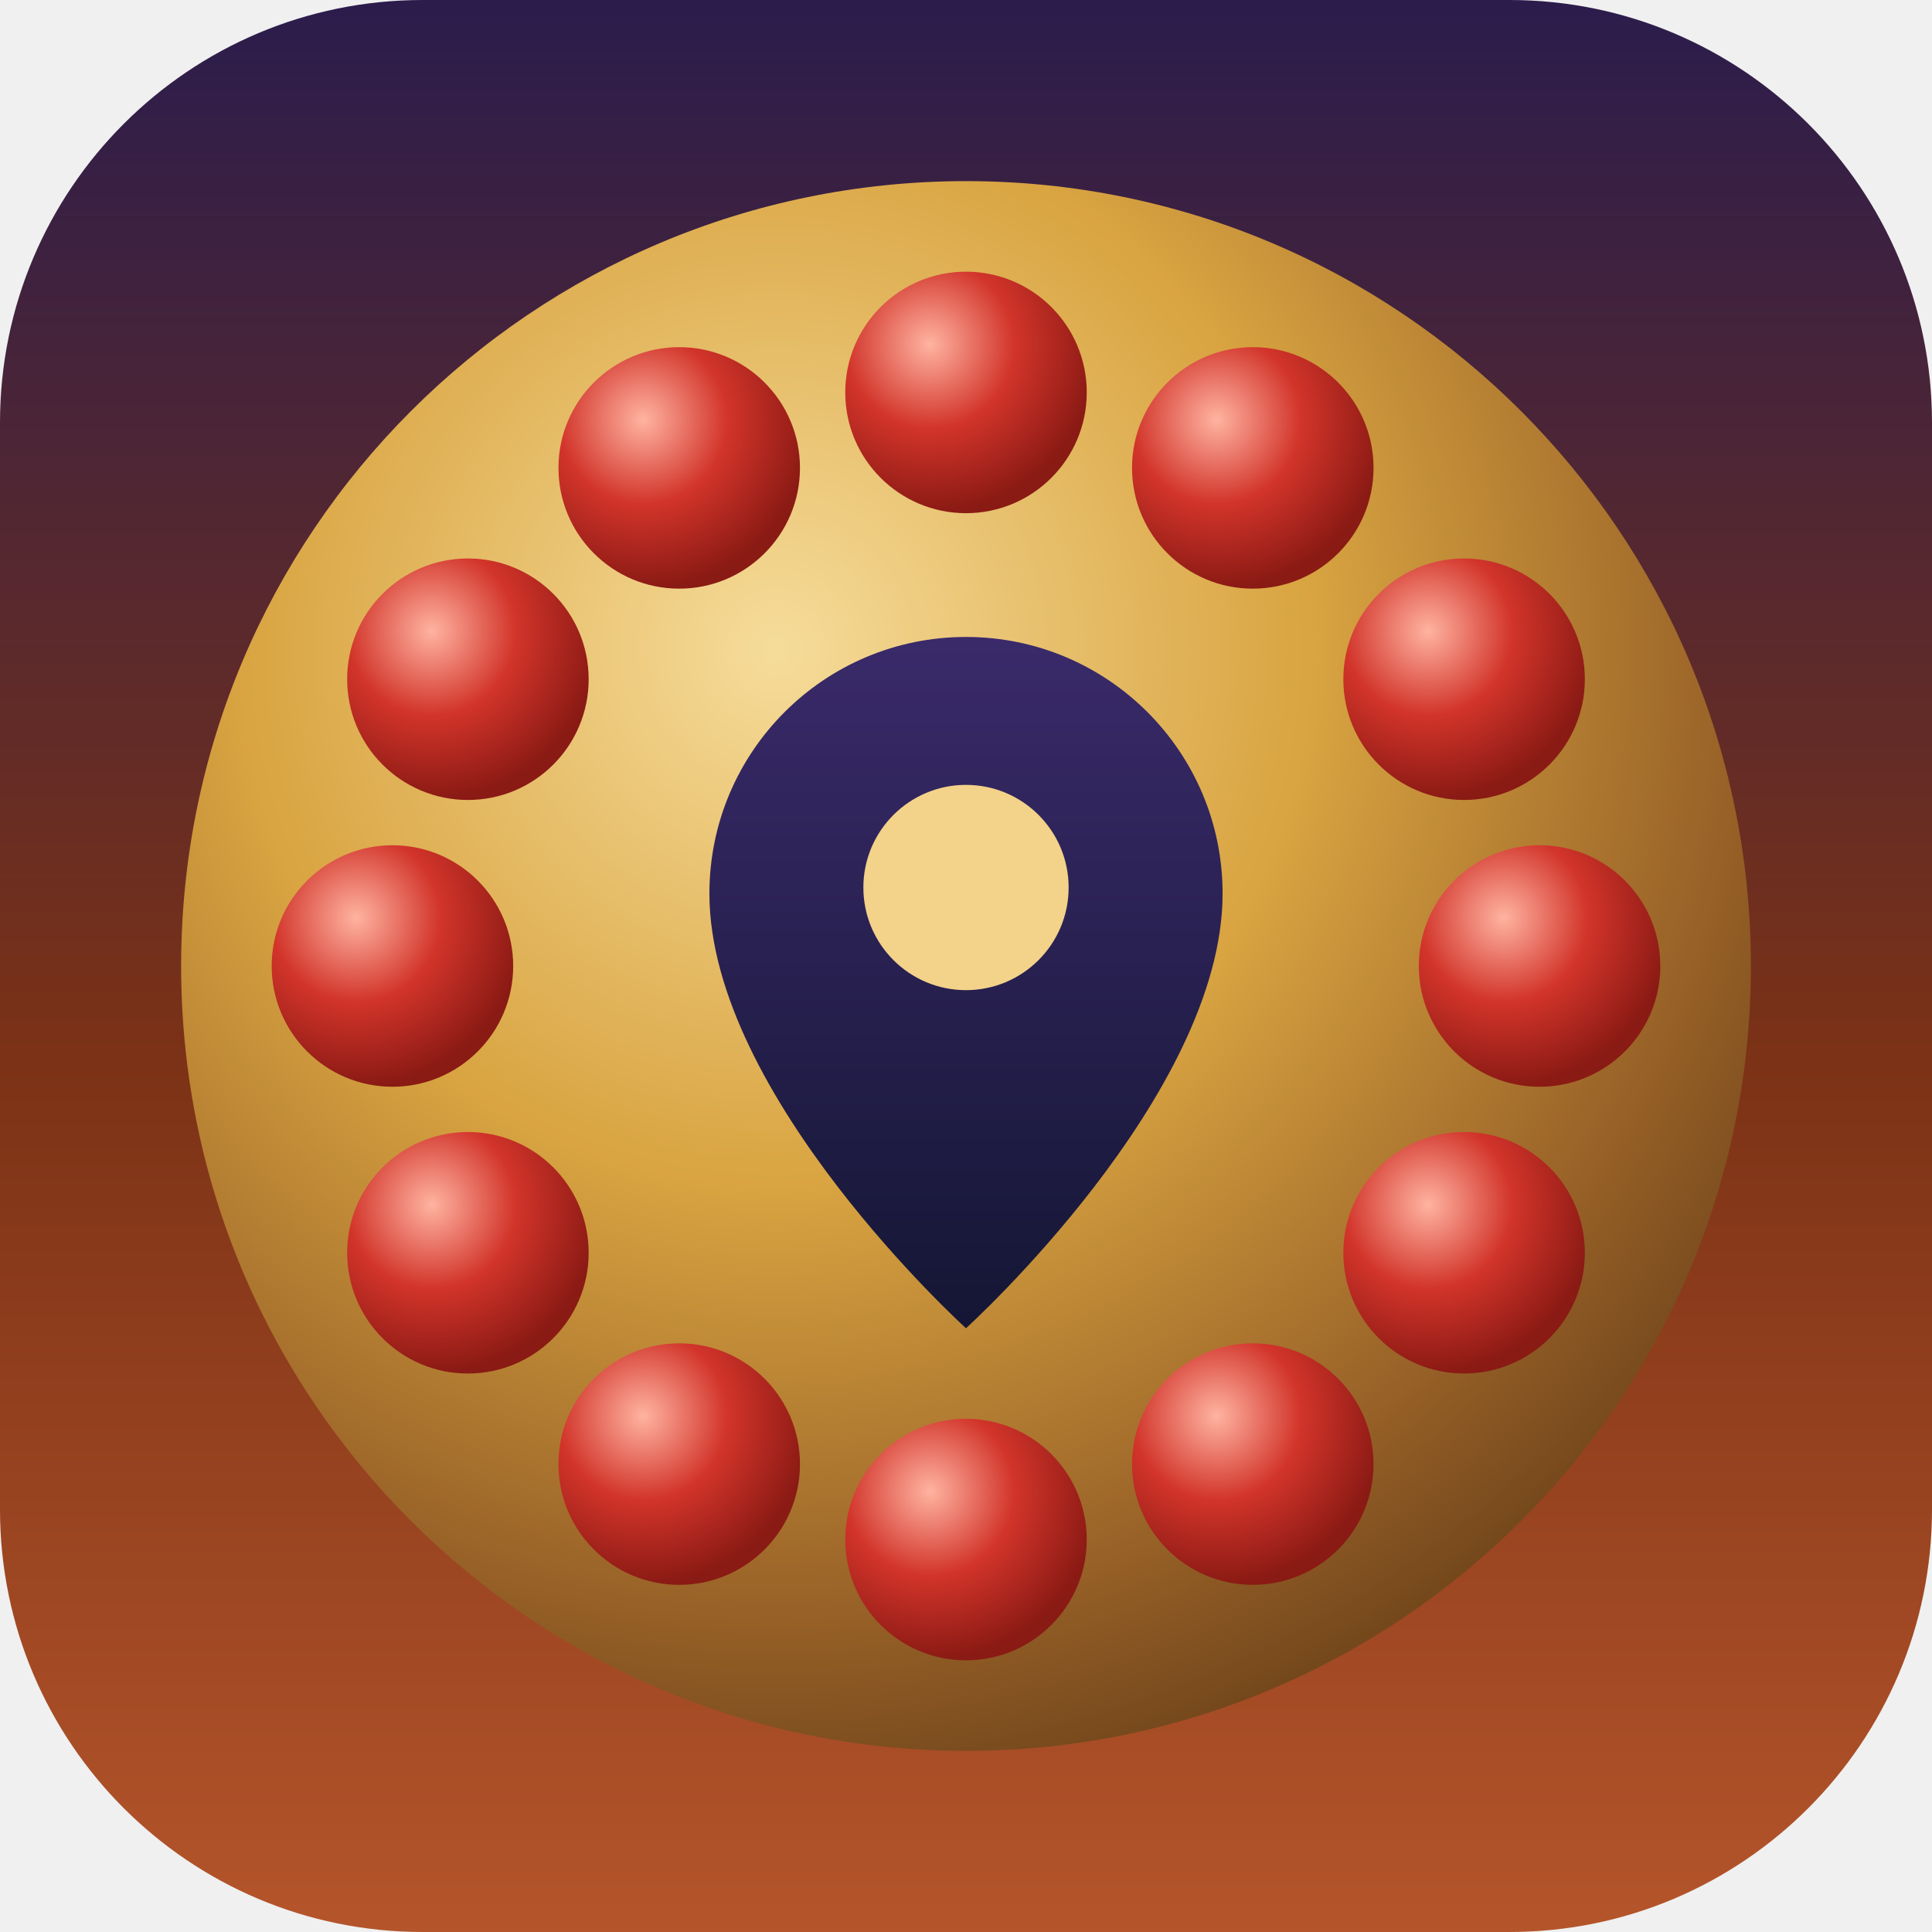
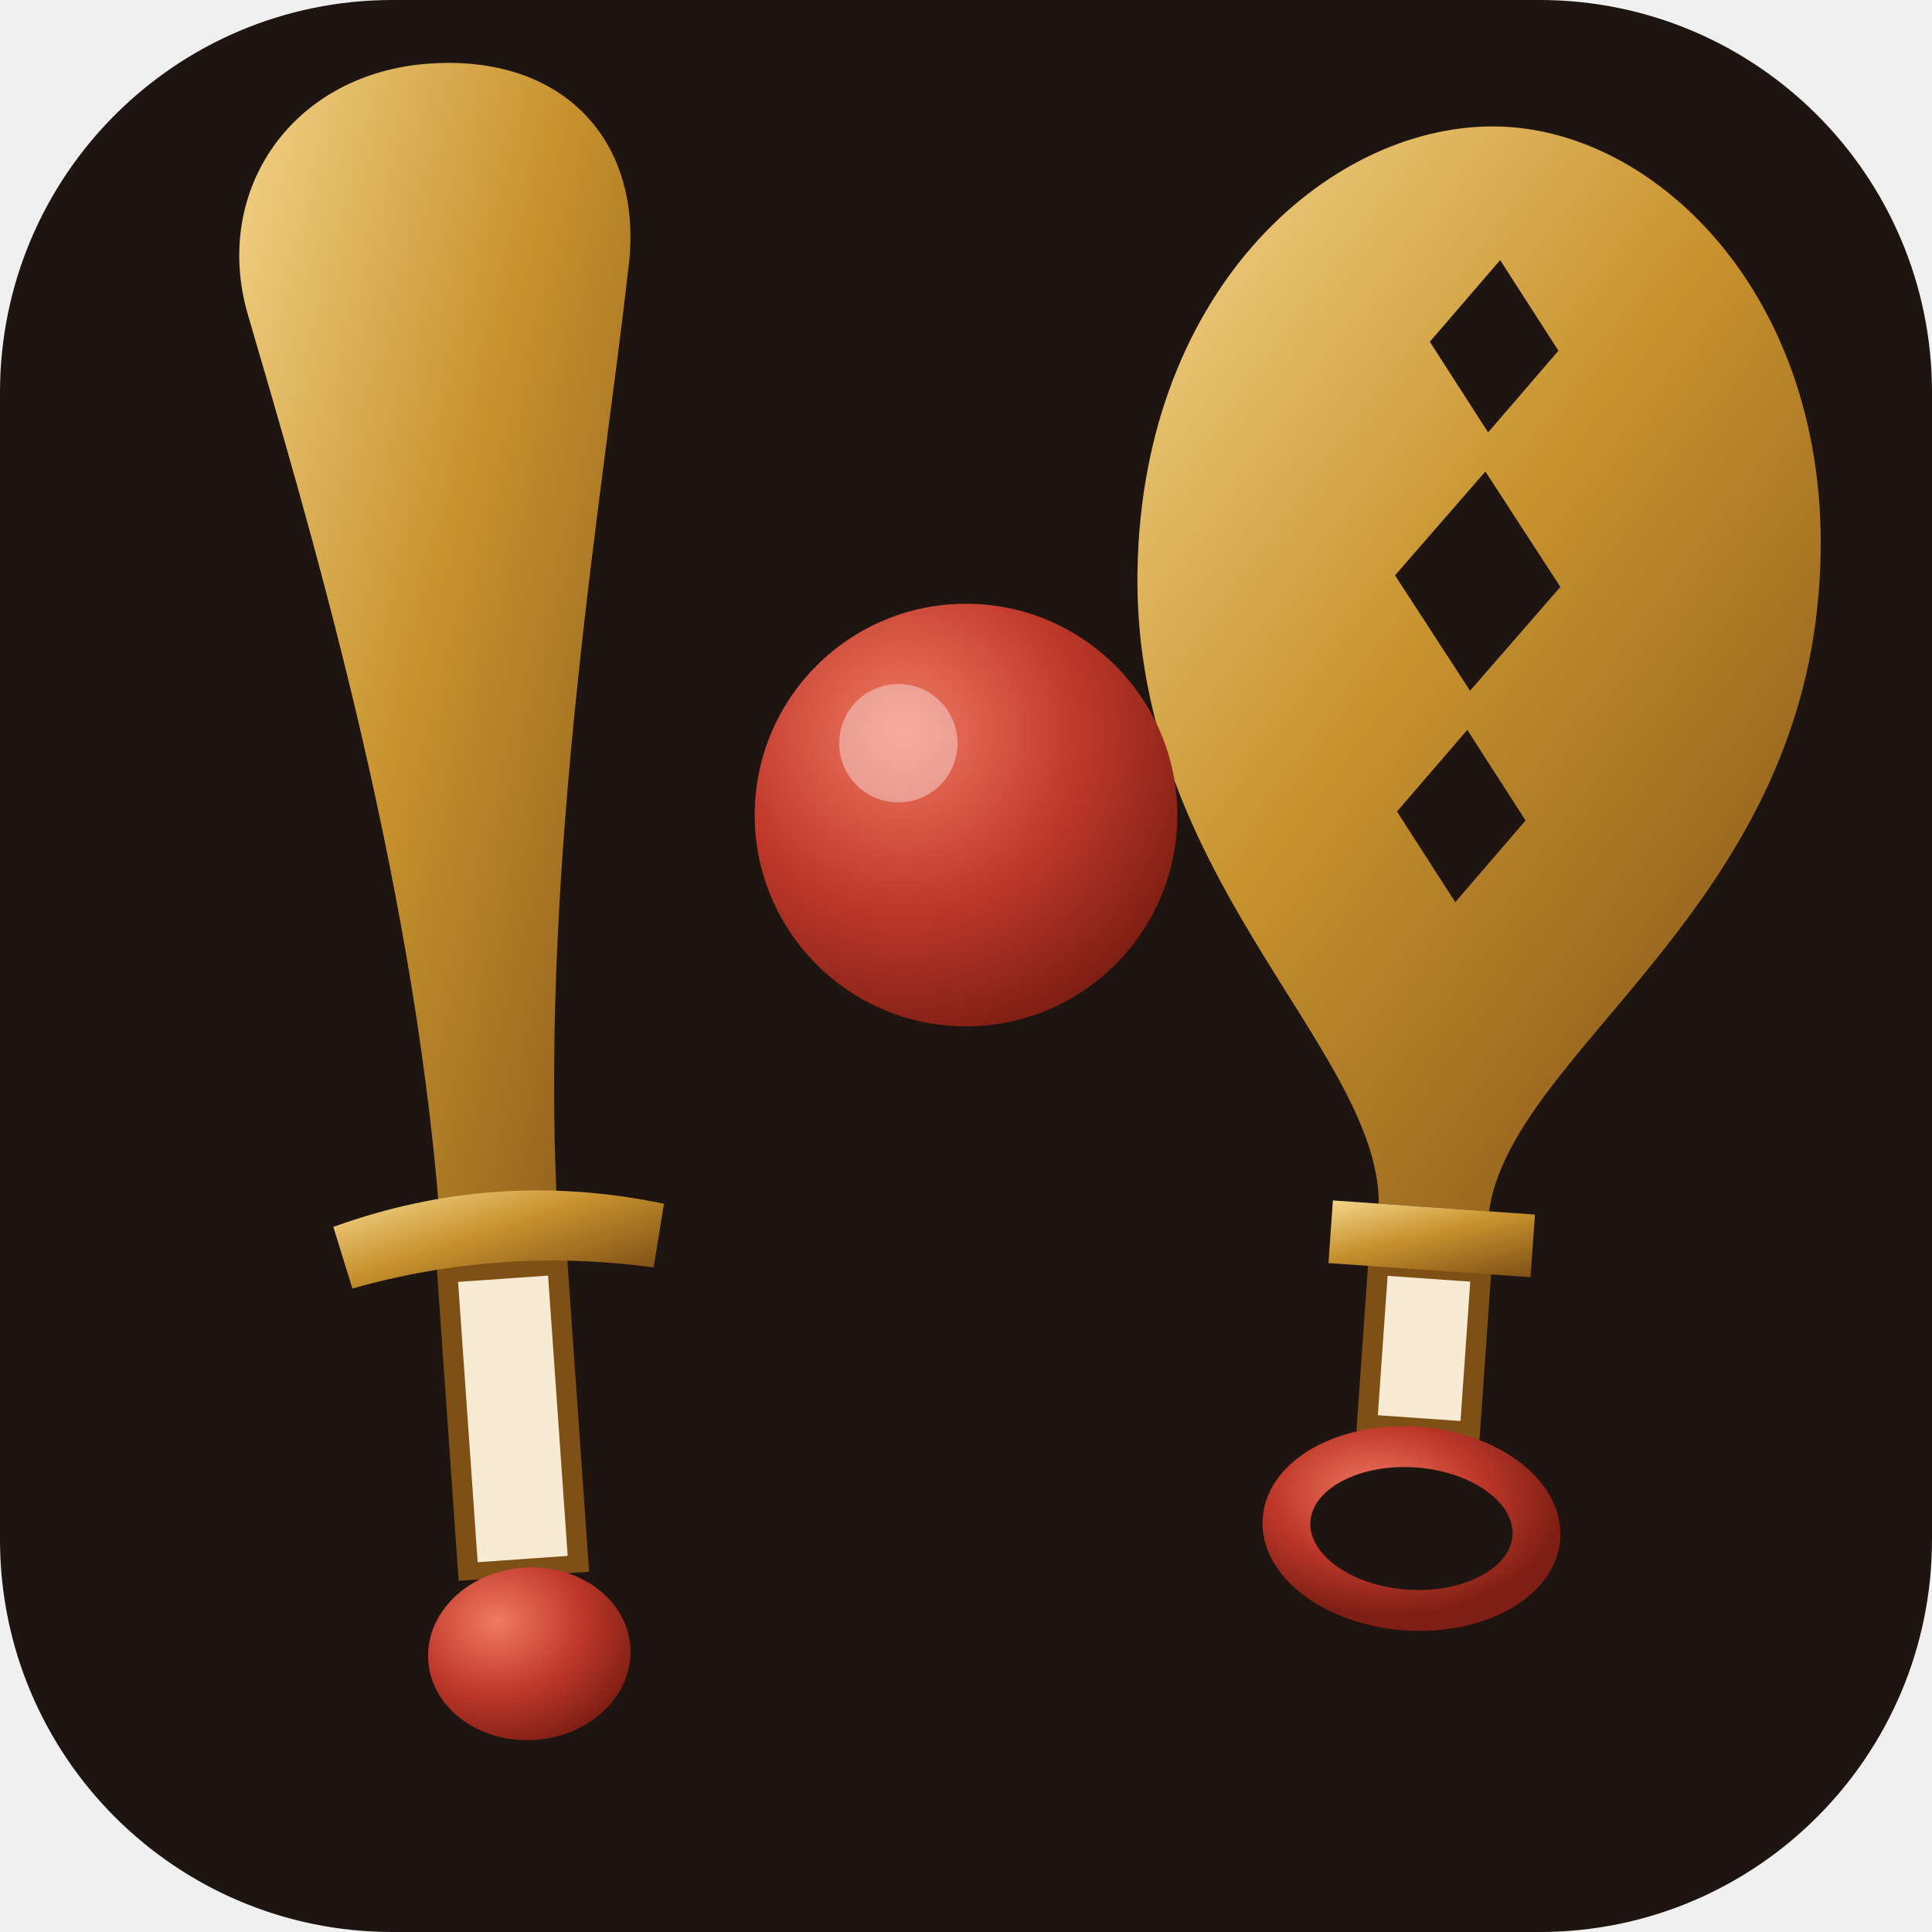
- <svg xmlns="http://www.w3.org/2000/svg" viewBox="0 0 64 64" width="64" height="64">
+ <svg xmlns="http://www.w3.org/2000/svg" viewBox="0 0 128 128" role="img" aria-label="Benin Life">
  <defs>
-     <linearGradient id="fav-bg" x1="0" y1="0" x2="0" y2="1">
-       <stop offset="0" stop-color="#2a1c4d" />
-       <stop offset="0.55" stop-color="#7c3216" />
-       <stop offset="1" stop-color="#b5552b" />
+     <linearGradient id="bz" x1="0" y1="0" x2="1" y2="1">
+       <stop offset="0" stop-color="#F4D58A" />
+       <stop offset="0.45" stop-color="#C8922E" />
+       <stop offset="1" stop-color="#7E5016" />
    </linearGradient>
-     <radialGradient id="fav-disc" cx="38%" cy="30%" r="75%">
-       <stop offset="0" stop-color="#f6dc9a" />
-       <stop offset="0.45" stop-color="#d9a441" />
-       <stop offset="0.8" stop-color="#9a6328" />
-       <stop offset="1" stop-color="#6e431a" />
+     <linearGradient id="bzv" x1="0" y1="0" x2="0" y2="1">
+       <stop offset="0" stop-color="#F4D58A" />
+       <stop offset="0.5" stop-color="#C8922E" />
+       <stop offset="1" stop-color="#7E5016" />
+     </linearGradient>
+     <radialGradient id="cr" cx="0.35" cy="0.3" r="0.75">
+       <stop offset="0" stop-color="#F07A62" />
+       <stop offset="0.55" stop-color="#C0392B" />
+       <stop offset="1" stop-color="#7E1E14" />
    </radialGradient>
-     <radialGradient id="fav-bead" cx="35%" cy="30%" r="70%">
-       <stop offset="0" stop-color="#ffb3a1" />
-       <stop offset="0.5" stop-color="#d2342a" />
-       <stop offset="1" stop-color="#8a1a14" />
-     </radialGradient>
-     <linearGradient id="fav-pin" x1="0" y1="0" x2="0" y2="1">
-       <stop offset="0" stop-color="#3a2a6a" />
-       <stop offset="1" stop-color="#141634" />
-     </linearGradient>
  </defs>
-   <rect width="64" height="64" rx="14" fill="url(#fav-bg)" />
-   <circle cx="32" cy="32" r="26" fill="url(#fav-disc)" />
-   <g fill="url(#fav-bead)">
-     <circle cx="51" cy="32" r="4" />
-     <circle cx="48.5" cy="41.5" r="4" />
-     <circle cx="41.5" cy="48.5" r="4" />
-     <circle cx="32" cy="51" r="4" />
-     <circle cx="22.5" cy="48.5" r="4" />
-     <circle cx="15.5" cy="41.5" r="4" />
-     <circle cx="13" cy="32" r="4" />
-     <circle cx="15.5" cy="22.5" r="4" />
-     <circle cx="22.5" cy="15.5" r="4" />
-     <circle cx="32" cy="13" r="4" />
-     <circle cx="41.5" cy="15.5" r="4" />
-     <circle cx="48.5" cy="22.5" r="4" />
+   <rect width="128" height="128" rx="26" fill="#1E1410" />
+   <g transform="translate(33 80) rotate(-4) scale(1.22 1.04)">
+     <path d="M-3.2 0 C-3.4 -22 -7.6 -44 -10.2 -58 C-11.6 -66 -6.8 -73 0.6 -73 C8 -73 12 -67 10.6 -59 C8.4 -45 3.6 -22 3.2 0 Z" fill="url(#bz)" />
+     <path d="M-3 4 H3 V23 H-3 Z" fill="#F7EBD3" stroke="#7E5016" stroke-width="1.1" />
+     <path d="M-9 0.5 Q0 -2.5 9 0.5 L8.2 4.5 Q0 2.5 -8.2 4.5 Z" fill="url(#bz)" />
+     <circle cx="0" cy="28.5" r="5.5" fill="url(#cr)" />
  </g>
-   <path d="M32 44s8.5-7.7 8.5-14.4a8.5 8.5 0 1 0-17 0C23.5 36.3 32 44 32 44Z" fill="url(#fav-pin)" />
-   <circle cx="32" cy="29.4" r="3.4" fill="#f3d28a" />
+   <g transform="translate(95 80) rotate(4) scale(1.22 1.04)">
+     <path d="M-3 0 C-3.6 -10 -18 -20 -18.5 -40 C-19 -58 -9 -69 0 -69 C9 -69 19 -58 18.5 -40 C18 -20 3.6 -10 3 0 Z M0.00 -60.50 L3.50 -55.00 L0.00 -49.50 L-3.50 -55.00 Z M0.00 -47.00 L4.50 -40.00 L0.00 -33.00 L-4.50 -40.00 Z M0.00 -30.50 L3.50 -25.00 L0.00 -19.50 L-3.50 -25.00 Z" fill="url(#bz)" fill-rule="evenodd" />
+     <path d="M-2.8 4 H2.8 V14 H-2.8 Z" fill="#F7EBD3" stroke="#7E5016" stroke-width="1.1" />
+     <path d="M-5.5 0 H5.5 V4 H-5.5 Z" fill="url(#bz)" />
+     <ellipse cx="0" cy="20.5" rx="6.8" ry="5.2" fill="none" stroke="url(#cr)" stroke-width="2.6" />
+   </g>
+   <circle cx="64" cy="54" r="14" fill="url(#cr)" />
+   <circle cx="59.52" cy="49.24" r="3.92" fill="#fff" fill-opacity="0.38" />
</svg>
